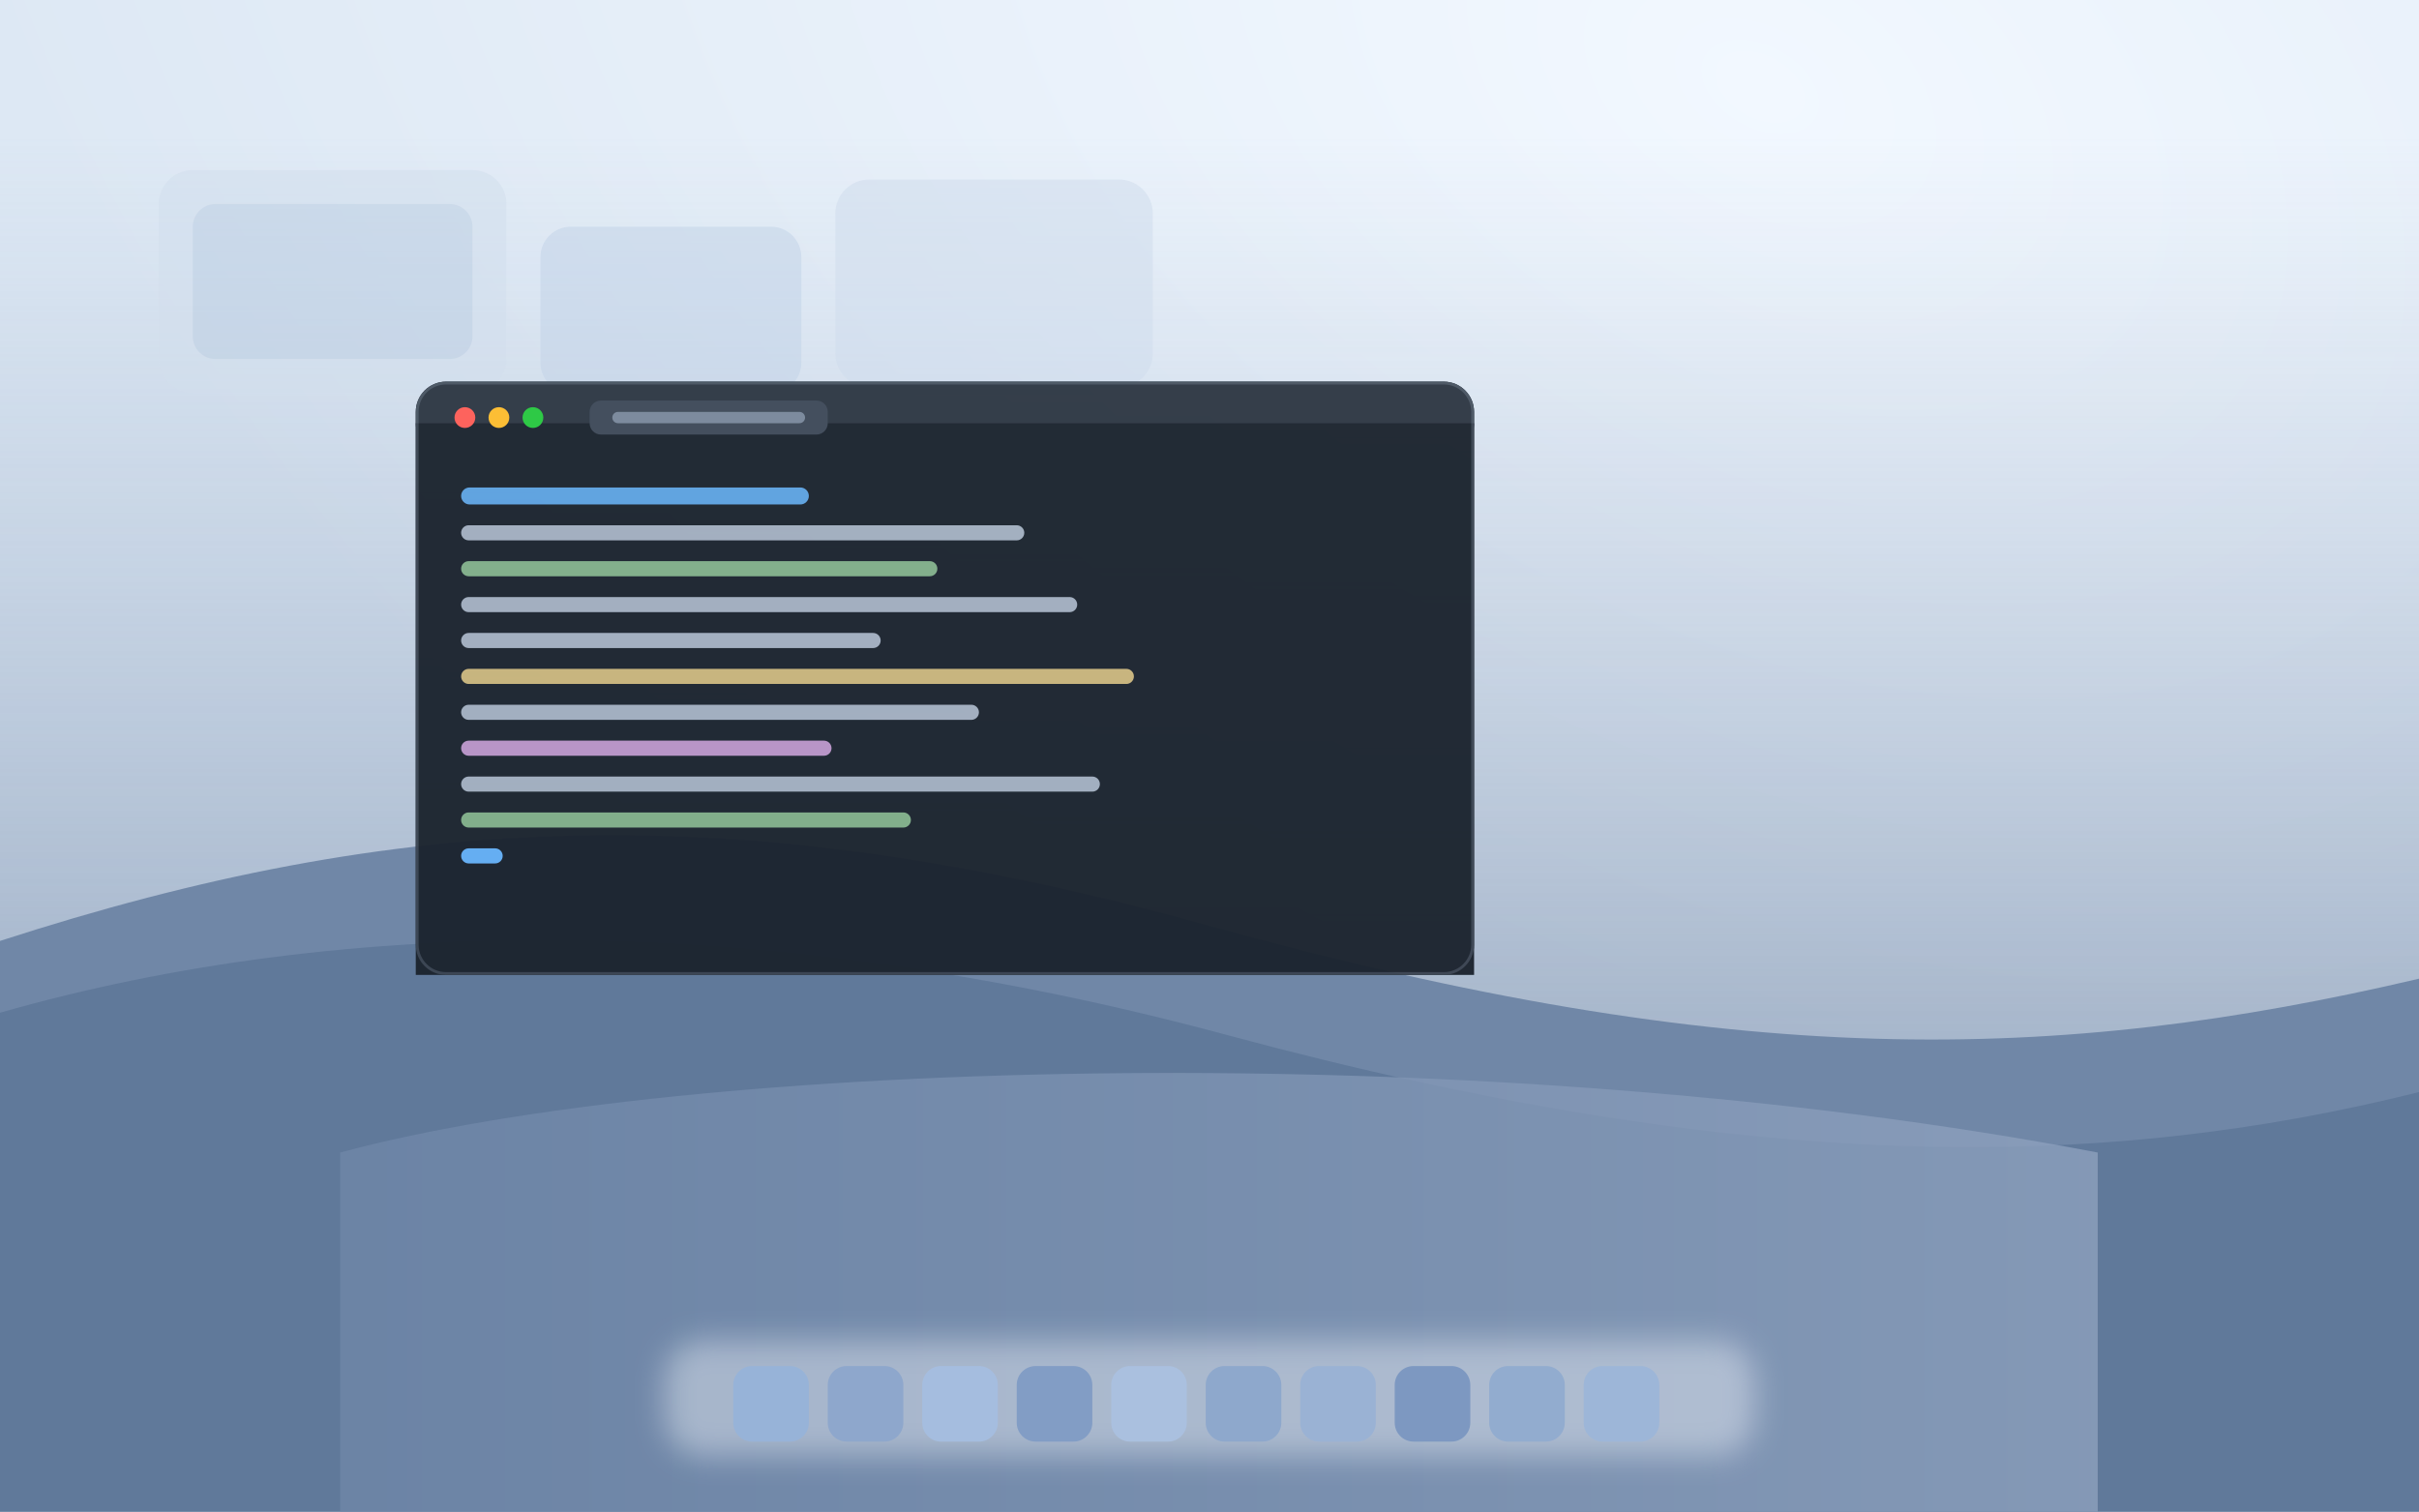
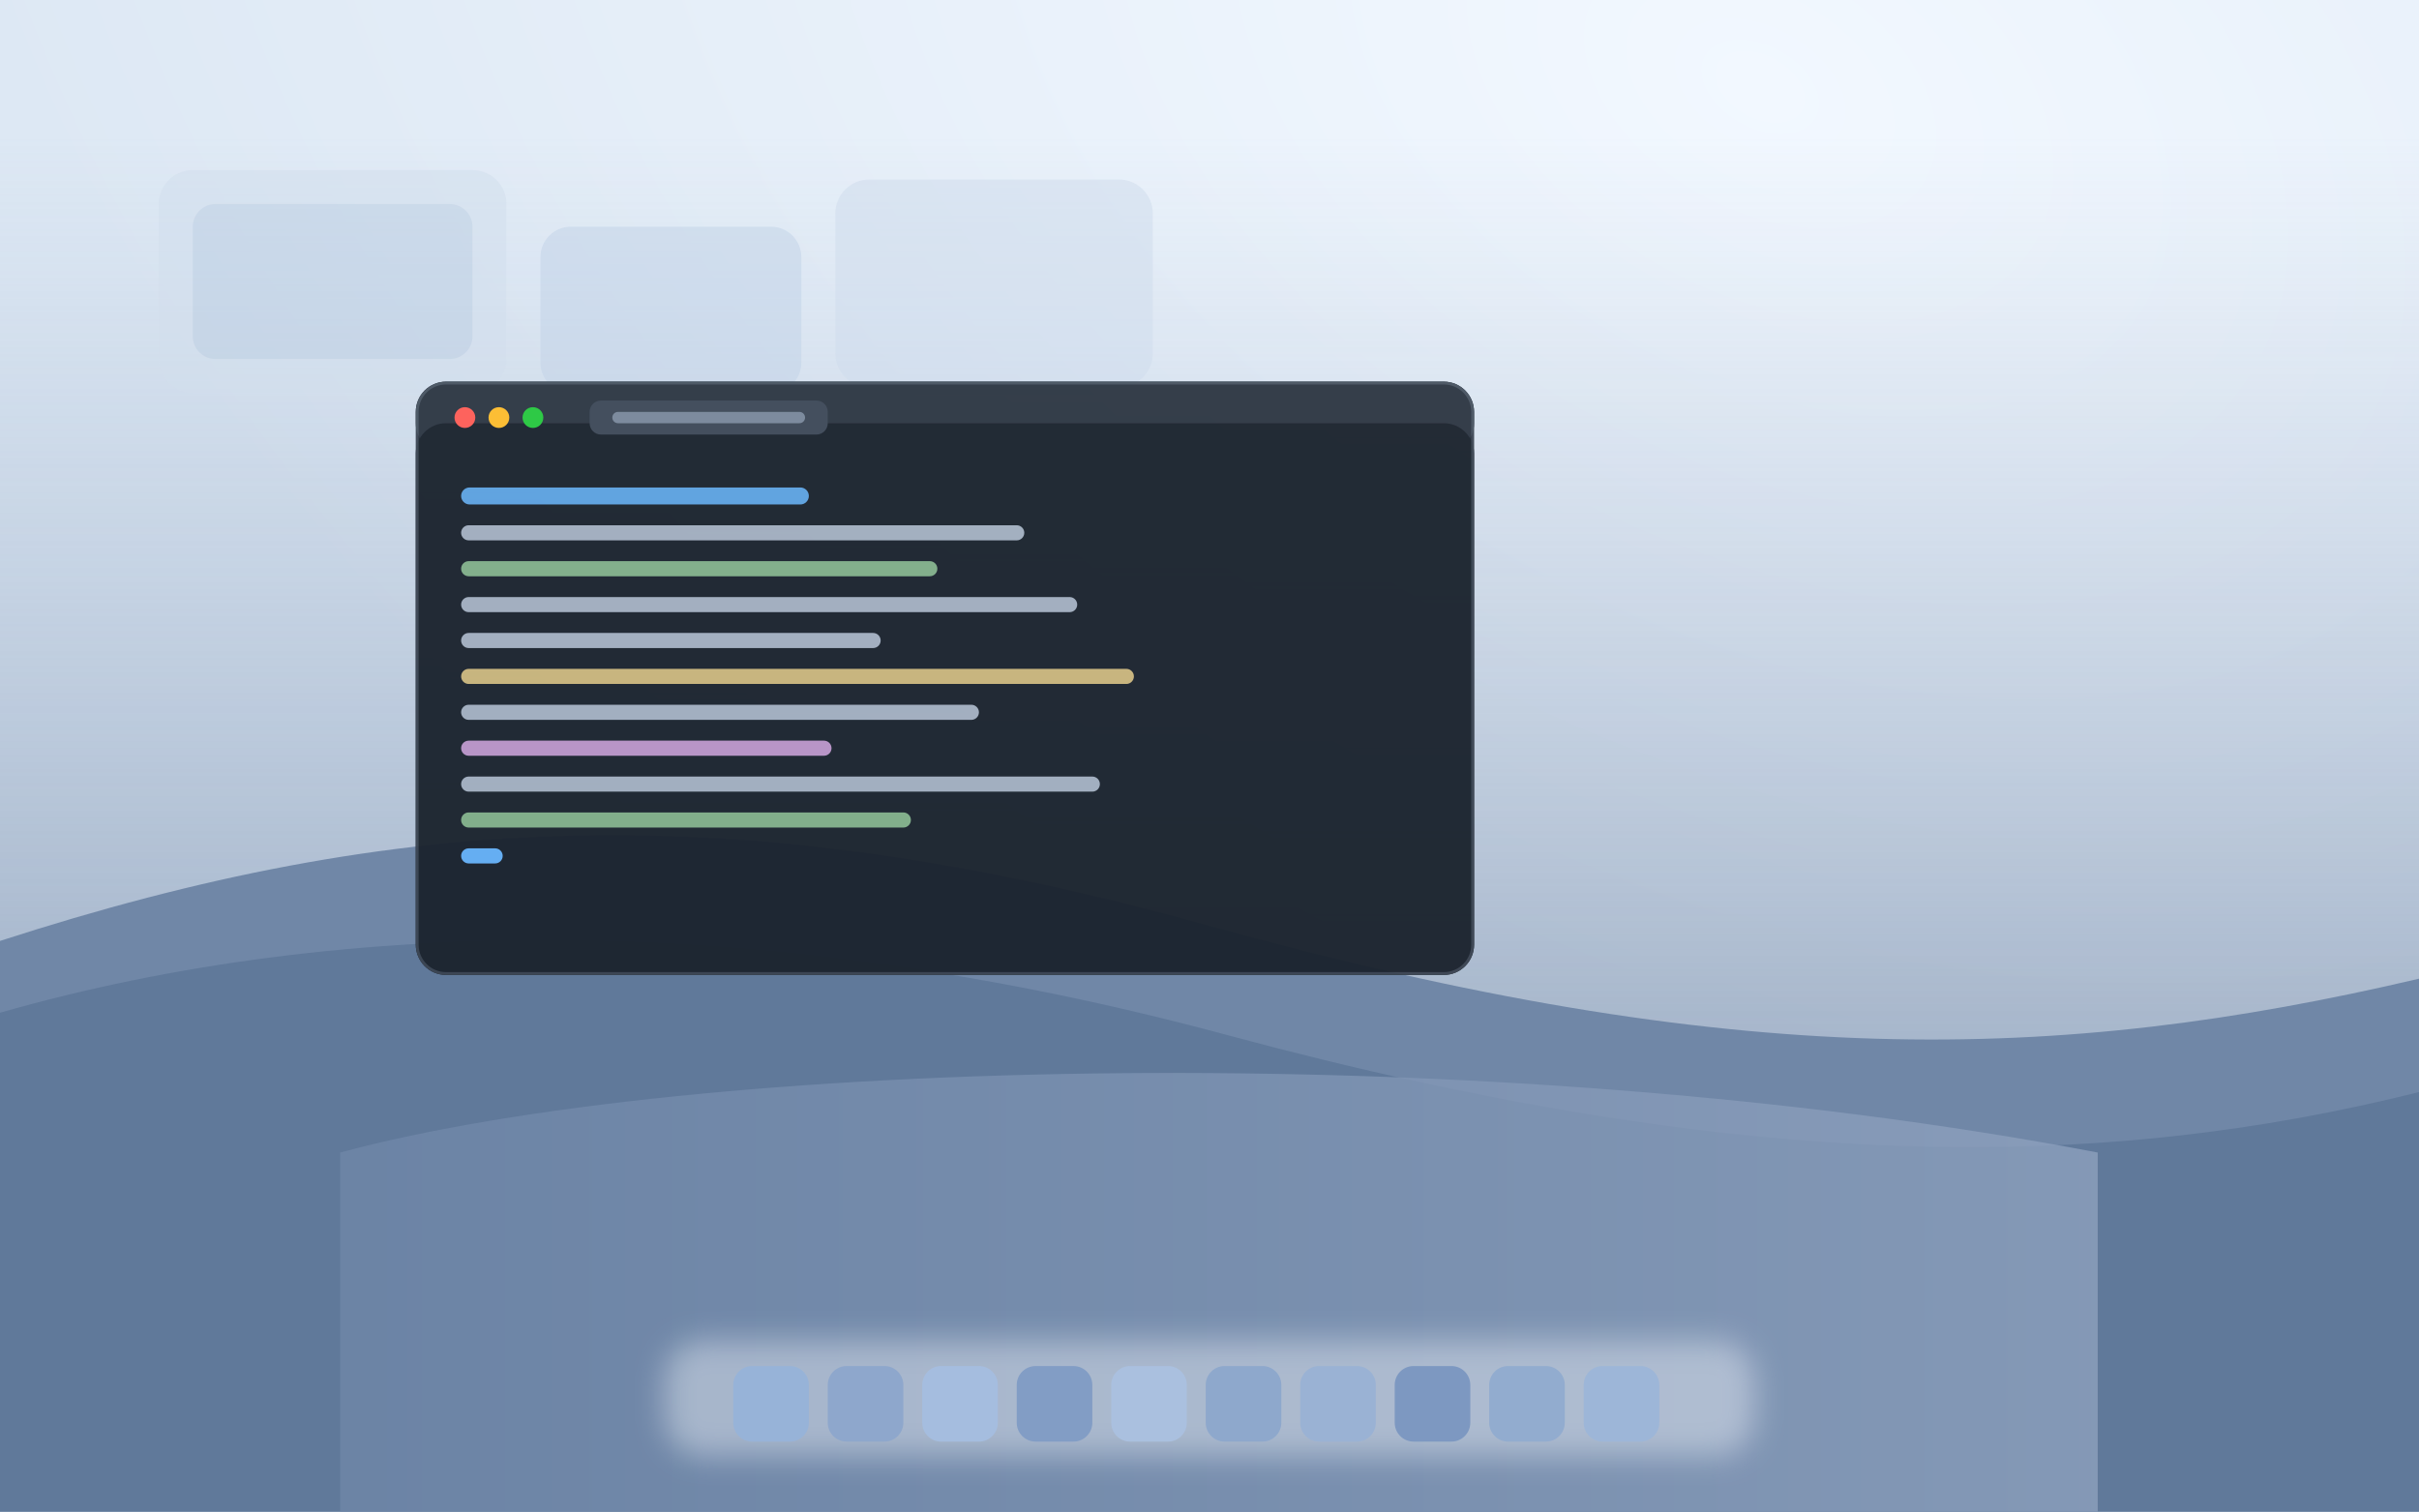
<svg xmlns="http://www.w3.org/2000/svg" width="1280" height="800" viewBox="0 0 1280 800" fill="none" role="img" aria-label="generic mac desktop wallpaper and dock">
  <defs>
    <radialGradient id="skyGlow" cx="0" cy="0" r="1" gradientUnits="userSpaceOnUse" gradientTransform="translate(924 48) rotate(119.989) scale(685.769 1066.66)">
      <stop stop-color="#F2F8FF" />
      <stop offset="1" stop-color="#DDE8F4" />
    </radialGradient>
    <linearGradient id="deskFade" x1="640" y1="72" x2="640" y2="800" gradientUnits="userSpaceOnUse">
      <stop stop-color="#8FA4C2" stop-opacity="0" />
      <stop offset="1" stop-color="#5A708F" stop-opacity="0.78" />
    </linearGradient>
    <linearGradient id="mesa" x1="180" y1="620" x2="1110" y2="620" gradientUnits="userSpaceOnUse">
      <stop stop-color="#6F86A8" />
      <stop offset="1" stop-color="#8EA1BE" />
    </linearGradient>
    <filter id="dockBlur" x="336" y="694" width="608" height="92" filterUnits="userSpaceOnUse" color-interpolation-filters="sRGB">
      <feFlood flood-opacity="0" result="BackgroundImageFix" />
      <feBlend mode="normal" in="SourceGraphic" in2="BackgroundImageFix" result="shape" />
      <feGaussianBlur stdDeviation="8" result="effect1_foregroundBlur_10_2" />
    </filter>
  </defs>
  <rect width="1280" height="800" fill="url(#skyGlow)" />
  <rect width="1280" height="800" fill="url(#deskFade)" />
  <path d="M0 498C210 430 388 420 640 490C918 567 1088 563 1280 518V800H0V498Z" fill="#7087A7" />
  <path d="M0 536C182 484 406 482 650 548C925 622 1112 620 1280 578V800H0V536Z" fill="#60799A" />
  <path d="M180 610C365 560 786 548 1110 610V800H180V610Z" fill="url(#mesa)" fill-opacity="0.78" />
  <g opacity="0.55">
    <rect x="84" y="90" width="184" height="118" rx="18" fill="#D2DEEC" />
    <rect x="102" y="108" width="148" height="82" rx="12" fill="#BCCDE2" />
    <rect x="286" y="120" width="138" height="88" rx="16" fill="#C2D3E8" />
    <rect x="442" y="95" width="168" height="110" rx="18" fill="#D0DCEC" />
  </g>
  <g opacity="0.96" transform="translate(-20 0)">
    <rect x="240" y="202" width="560" height="314" rx="16" fill="#1F2733" />
    <rect x="240" y="202" width="560" height="38" rx="16" fill="#2E3744" />
-     <rect x="240" y="224" width="560" height="292" rx="0" fill="#1B232E" />
+     <rect x="240" y="224" width="560" height="292" rx="16" fill="#1B232E" />
    <rect x="240.75" y="202.75" width="558.5" height="312.5" rx="15.25" stroke="#B8C8DF" stroke-opacity="0.2" stroke-width="1.5" />
    <circle cx="266" cy="221" r="5.5" fill="#FF5E57" />
    <circle cx="284" cy="221" r="5.5" fill="#FEBC2E" />
    <circle cx="302" cy="221" r="5.5" fill="#28C840" />
    <rect x="332" y="212" width="126" height="18" rx="6" fill="#3E4958" />
    <rect x="344" y="218" width="102" height="6" rx="3" fill="#B6C6DE" fill-opacity="0.5" />
    <rect x="264" y="258" width="184" height="9" rx="4.5" fill="#69B7FF" fill-opacity="0.85" />
    <rect x="264" y="278" width="298" height="8" rx="4" fill="#D5E4F6" fill-opacity="0.72" />
    <rect x="264" y="297" width="252" height="8" rx="4" fill="#9CD5A2" fill-opacity="0.78" />
    <rect x="264" y="316" width="326" height="8" rx="4" fill="#D5E4F6" fill-opacity="0.72" />
    <rect x="264" y="335" width="222" height="8" rx="4" fill="#D5E4F6" fill-opacity="0.72" />
    <rect x="264" y="354" width="356" height="8" rx="4" fill="#F4D88E" fill-opacity="0.8" />
    <rect x="264" y="373" width="274" height="8" rx="4" fill="#D5E4F6" fill-opacity="0.72" />
    <rect x="264" y="392" width="196" height="8" rx="4" fill="#E4B2F1" fill-opacity="0.78" />
    <rect x="264" y="411" width="338" height="8" rx="4" fill="#D5E4F6" fill-opacity="0.72" />
    <rect x="264" y="430" width="238" height="8" rx="4" fill="#9CD5A2" fill-opacity="0.78" />
    <rect x="264" y="449" width="22" height="8" rx="4" fill="#69B7FF" fill-opacity="0.95" />
  </g>
  <g filter="url(#dockBlur)">
    <rect x="352" y="710" width="576" height="60" rx="20" fill="#F8FBFF" fill-opacity="0.4" />
    <rect x="352.5" y="710.5" width="575" height="59" rx="19.5" stroke="#F4F9FF" stroke-opacity="0.35" />
  </g>
  <g>
    <rect x="388" y="723" width="40" height="40" rx="10" fill="#97B3D8" />
    <rect x="438" y="723" width="40" height="40" rx="10" fill="#8EA7CC" />
    <rect x="488" y="723" width="40" height="40" rx="10" fill="#A5BDDF" />
    <rect x="538" y="723" width="40" height="40" rx="10" fill="#829DC5" />
    <rect x="588" y="723" width="40" height="40" rx="10" fill="#AAC0DF" />
    <rect x="638" y="723" width="40" height="40" rx="10" fill="#8EA8CC" />
    <rect x="688" y="723" width="40" height="40" rx="10" fill="#9AB2D4" />
    <rect x="738" y="723" width="40" height="40" rx="10" fill="#7D98C1" />
    <rect x="788" y="723" width="40" height="40" rx="10" fill="#92ACCF" />
    <rect x="838" y="723" width="40" height="40" rx="10" fill="#9DB6D8" />
  </g>
</svg>
